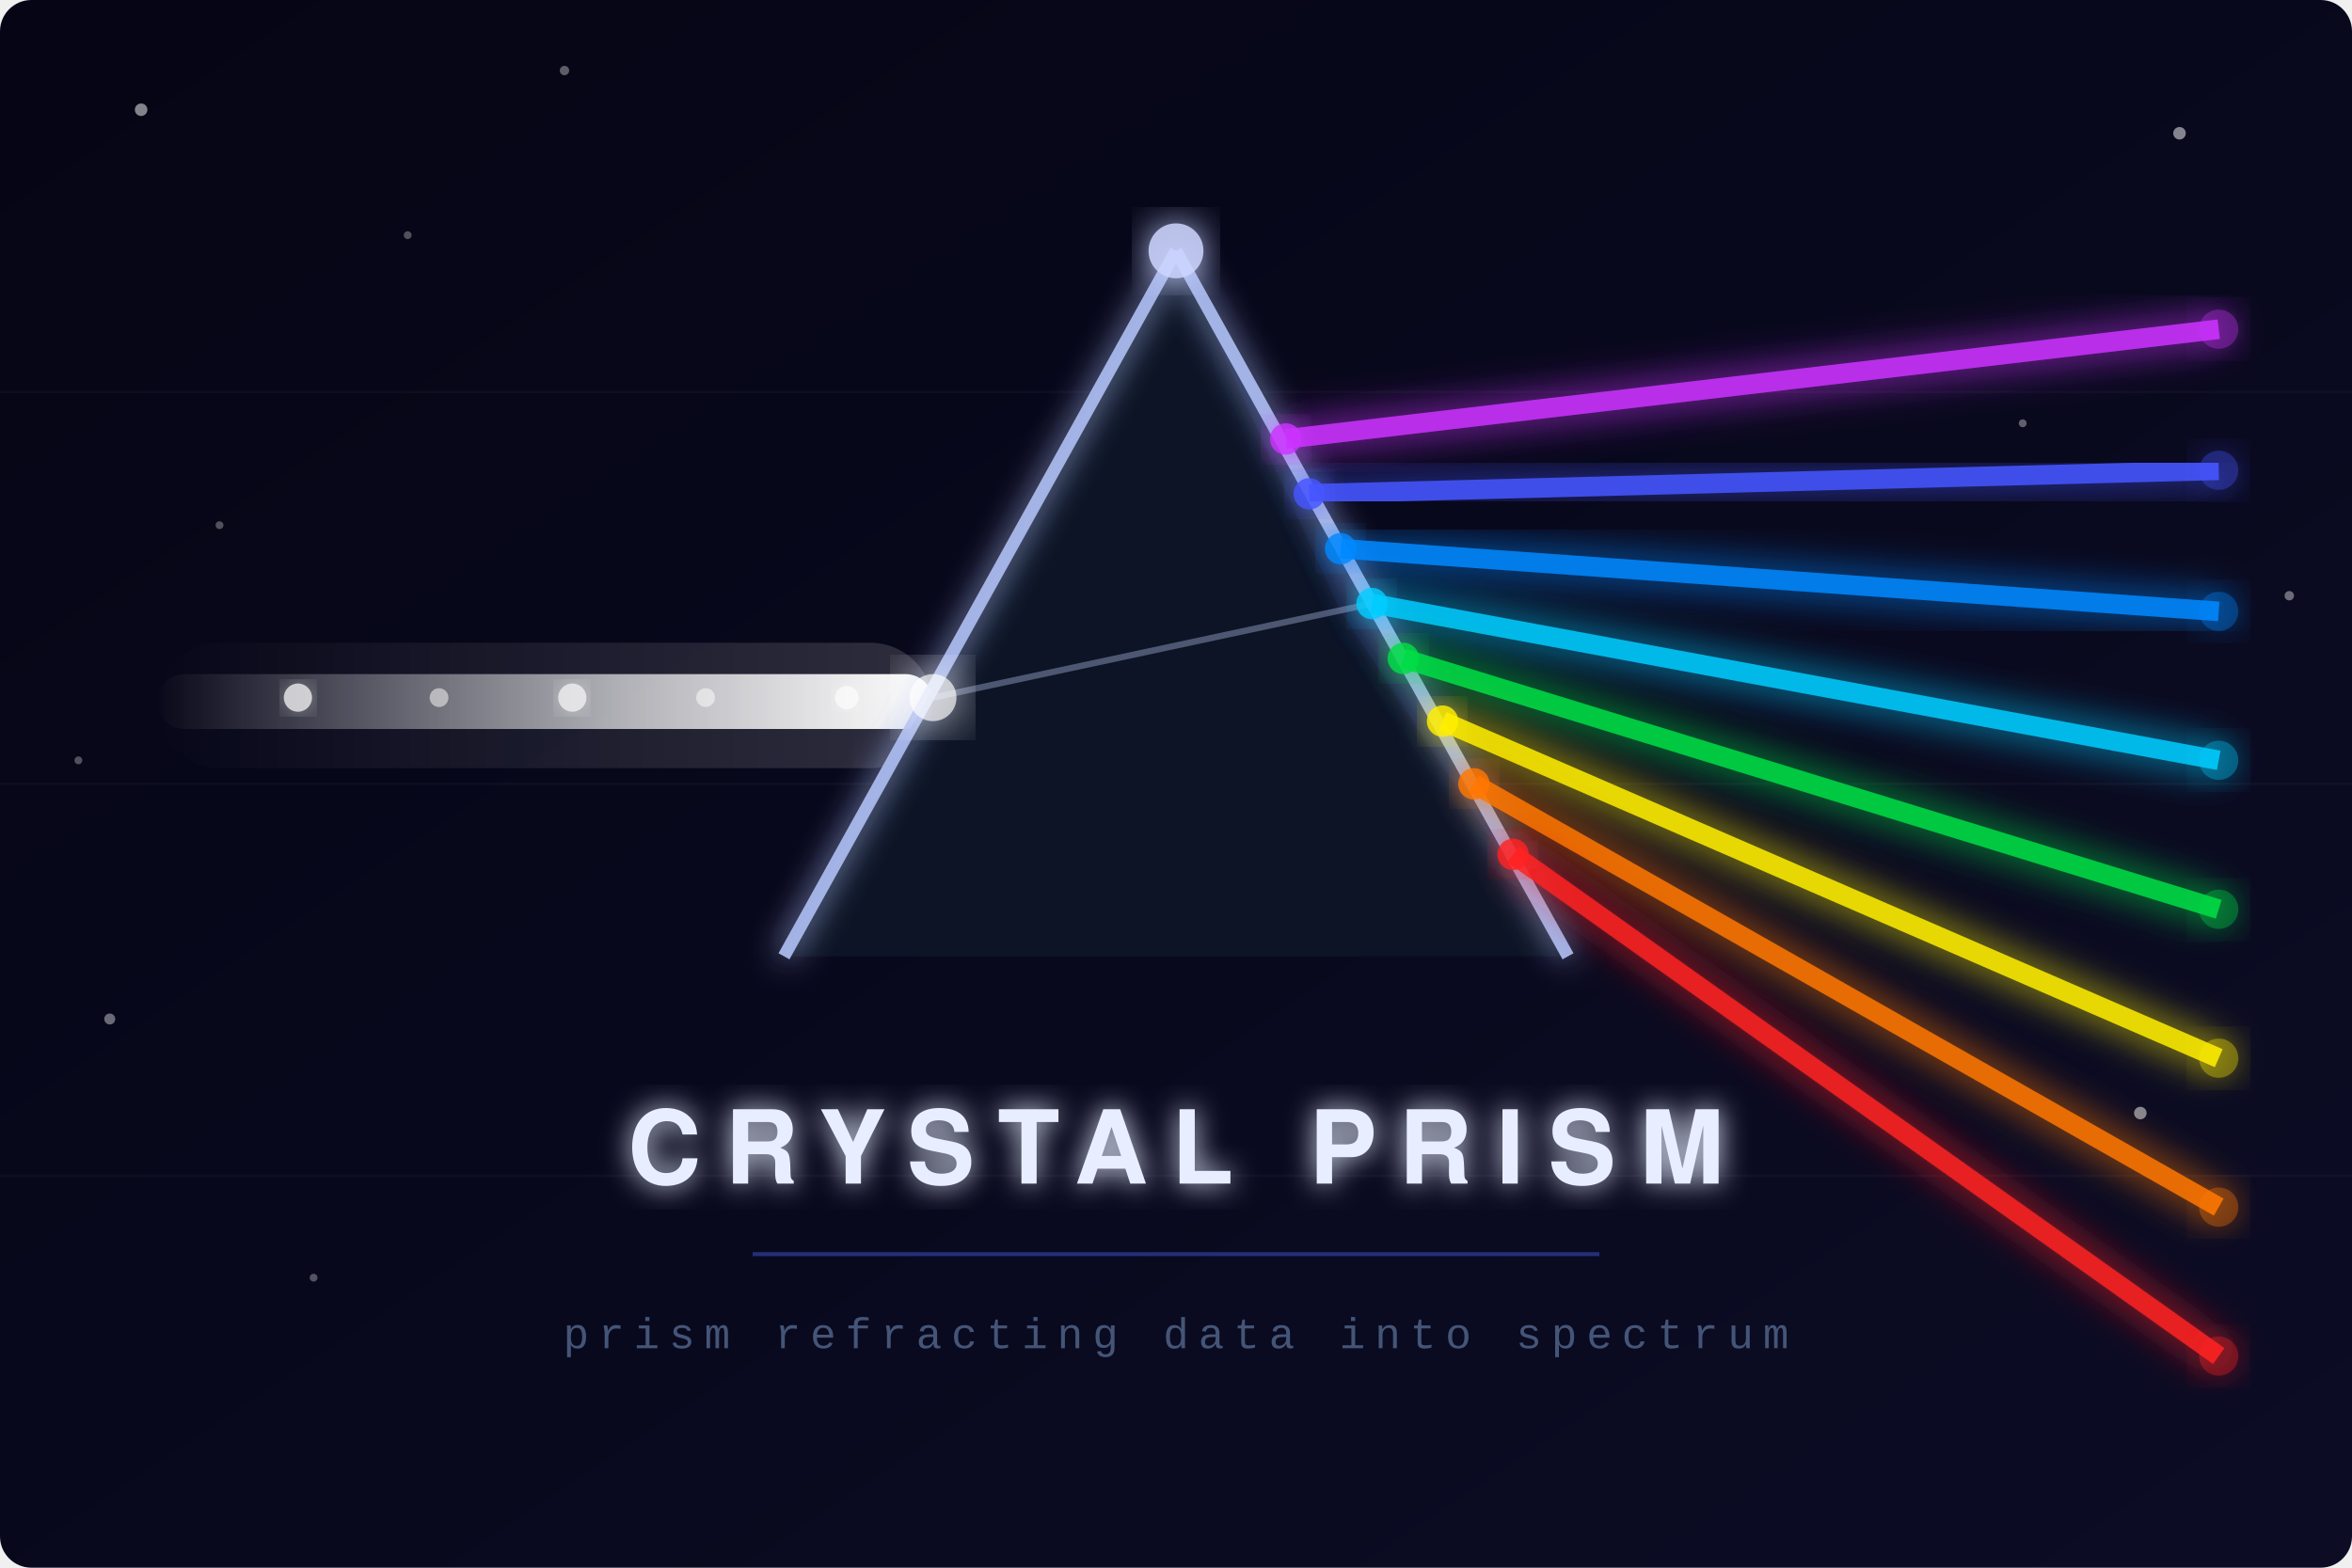
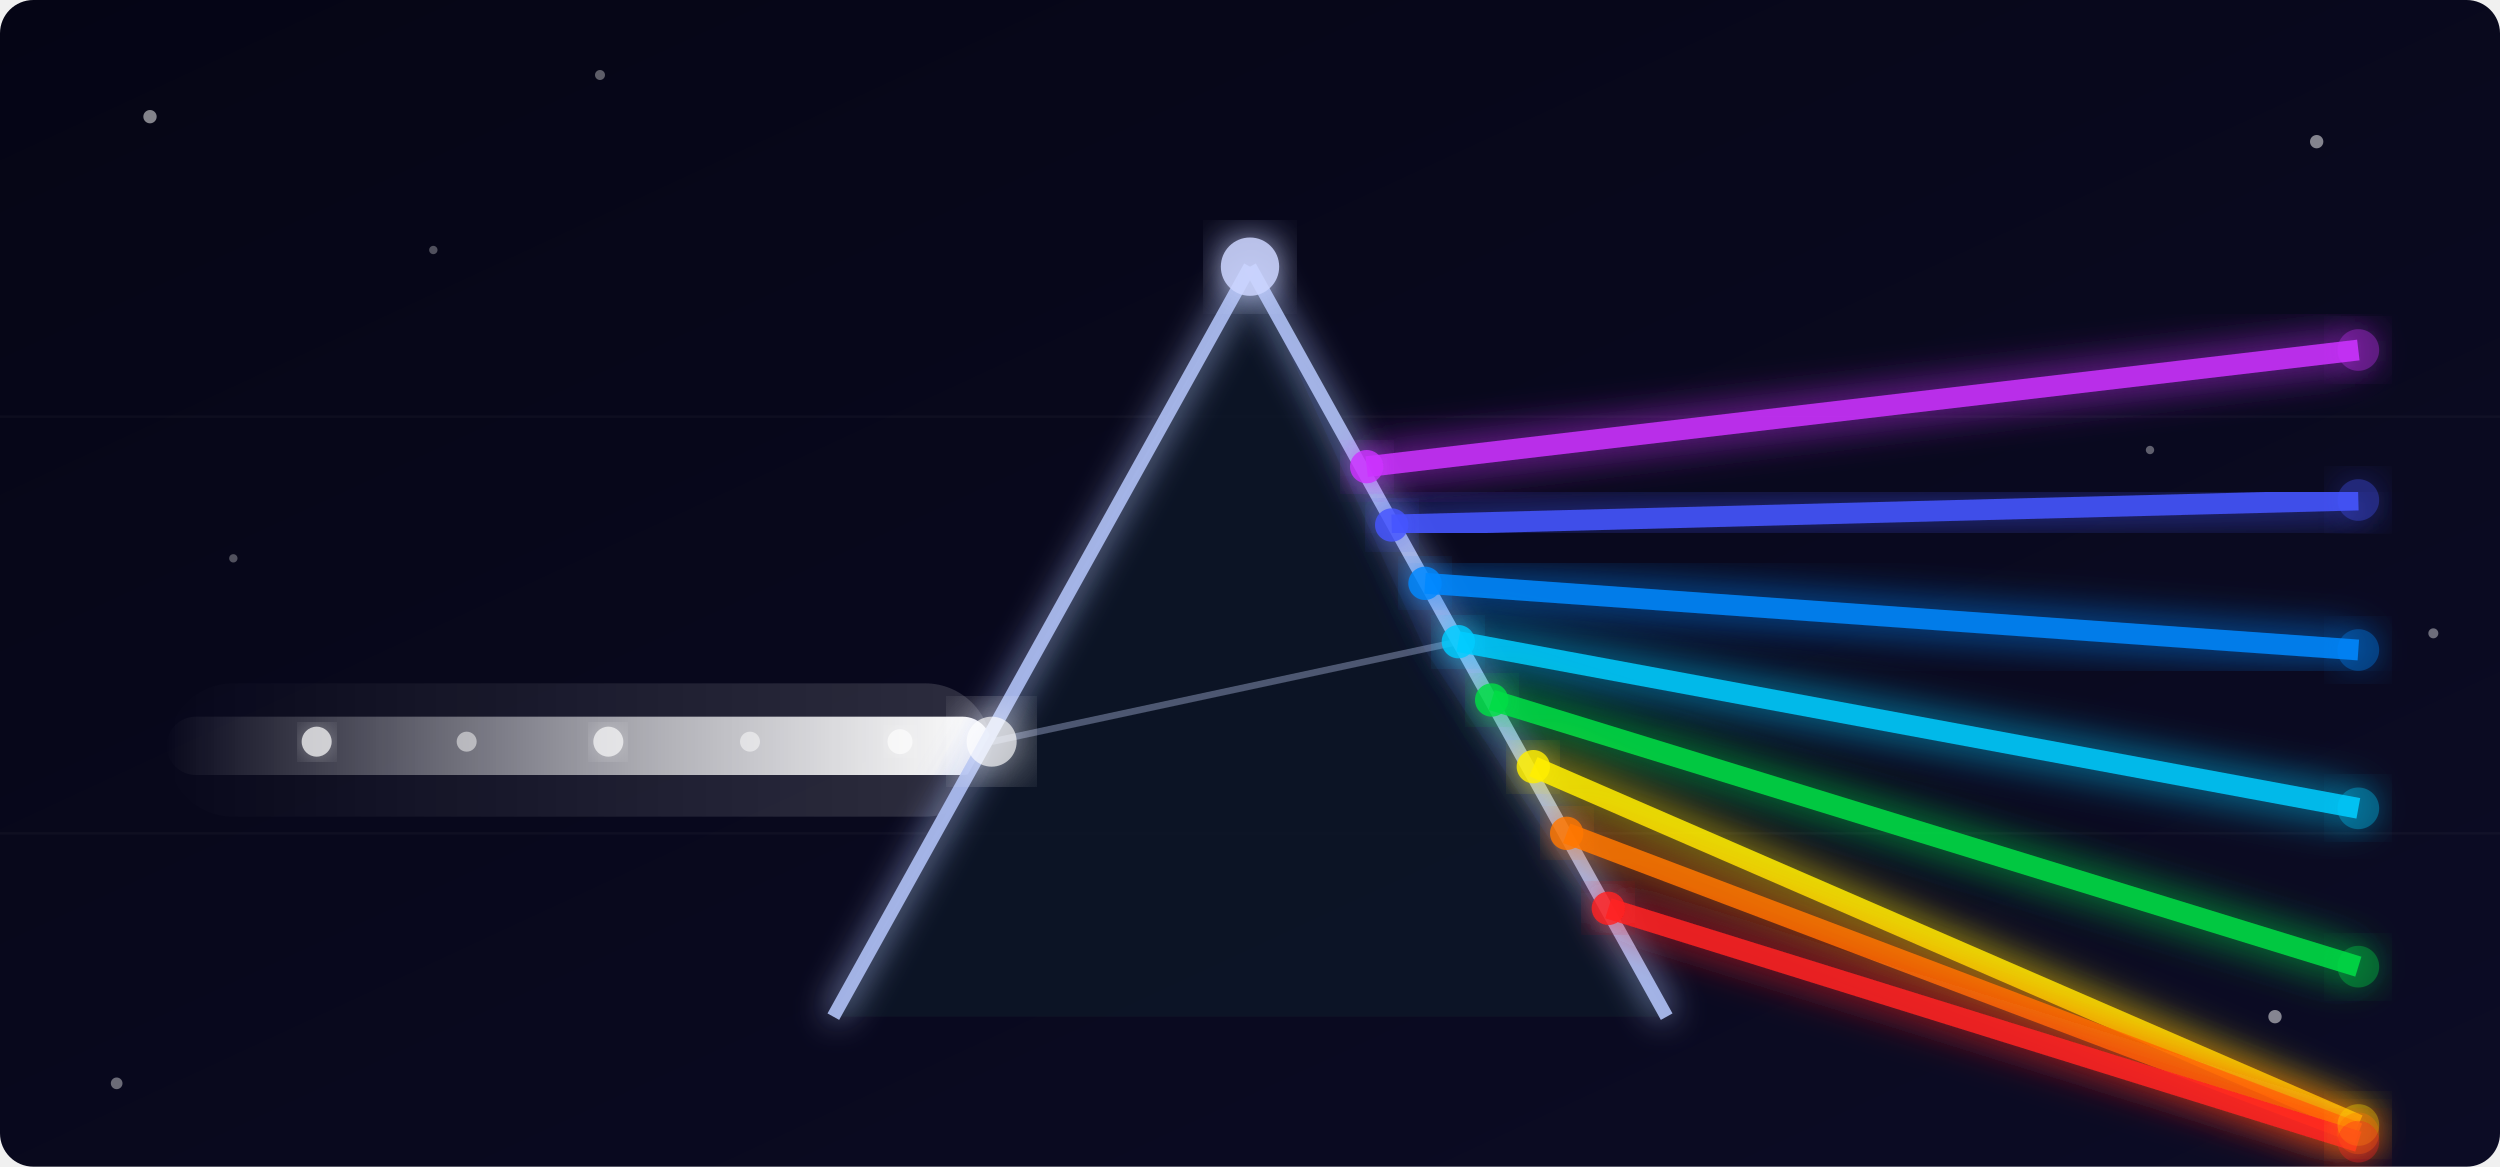
- <svg xmlns="http://www.w3.org/2000/svg" viewBox="0 0 300 200" width="300" height="200">
+ <svg xmlns="http://www.w3.org/2000/svg" viewBox="0 0 300 140" width="300" height="140">
  <defs>
    <linearGradient id="o42bg" x1="0%" y1="0%" x2="100%" y2="100%">
      <stop offset="0%" stop-color="#050515" />
      <stop offset="100%" stop-color="#0c0c25" />
    </linearGradient>
    <linearGradient id="o42beam" x1="0%" y1="0%" x2="100%" y2="0%">
      <stop offset="0%" stop-color="#ffffff" stop-opacity="0" />
      <stop offset="60%" stop-color="#ffffff" stop-opacity="0.65" />
      <stop offset="100%" stop-color="#ffffff" stop-opacity="1" />
    </linearGradient>
    <linearGradient id="o42pfl" x1="0%" y1="0%" x2="100%" y2="100%">
      <stop offset="0%" stop-color="#6677bb" stop-opacity="0.55" />
      <stop offset="100%" stop-color="#1e2a5e" stop-opacity="0.8" />
    </linearGradient>
    <linearGradient id="o42pfr" x1="100%" y1="0%" x2="0%" y2="100%">
      <stop offset="0%" stop-color="#3344aa" stop-opacity="0.3" />
      <stop offset="100%" stop-color="#111830" stop-opacity="0.85" />
    </linearGradient>
    <filter id="o42glow" x="-30%" y="-30%" width="160%" height="160%">
      <feGaussianBlur stdDeviation="2.5" result="b" />
      <feMerge>
        <feMergeNode in="b" />
        <feMergeNode in="SourceGraphic" />
      </feMerge>
    </filter>
    <filter id="o42eglow" x="-40%" y="-40%" width="180%" height="180%">
      <feGaussianBlur stdDeviation="4" result="b" />
      <feMerge>
        <feMergeNode in="b" />
        <feMergeNode in="b" />
        <feMergeNode in="SourceGraphic" />
      </feMerge>
    </filter>
    <filter id="o42pg" x="-15%" y="-15%" width="130%" height="130%">
      <feGaussianBlur stdDeviation="2" result="b" />
      <feMerge>
        <feMergeNode in="b" />
        <feMergeNode in="SourceGraphic" />
      </feMerge>
    </filter>
-     <filter id="o42tg" x="-10%" y="-30%" width="120%" height="160%">
-       <feGaussianBlur stdDeviation="1.8" result="b" />
-       <feMerge>
-         <feMergeNode in="b" />
-         <feMergeNode in="SourceGraphic" />
-       </feMerge>
-     </filter>
  </defs>
-   <rect width="300" height="200" fill="url(#o42bg)" rx="4" />
+   <rect width="300" height="140" fill="url(#o42bg)" rx="4" />
  <line x1="0" y1="50" x2="300" y2="50" stroke="white" stroke-width="0.3" opacity="0.03" />
  <line x1="0" y1="100" x2="300" y2="100" stroke="white" stroke-width="0.3" opacity="0.03" />
-   <line x1="0" y1="150" x2="300" y2="150" stroke="white" stroke-width="0.3" opacity="0.03" />
  <circle cx="18" cy="14" r="0.8" fill="white" opacity="0.5" />
  <circle cx="52" cy="30" r="0.5" fill="white" opacity="0.3" />
  <circle cx="278" cy="17" r="0.8" fill="white" opacity="0.5" />
  <circle cx="258" cy="54" r="0.5" fill="white" opacity="0.35" />
  <circle cx="292" cy="76" r="0.6" fill="white" opacity="0.4" />
  <circle cx="28" cy="67" r="0.5" fill="white" opacity="0.3" />
  <circle cx="14" cy="130" r="0.7" fill="white" opacity="0.4" />
-   <circle cx="273" cy="142" r="0.8" fill="white" opacity="0.5" />
-   <circle cx="40" cy="163" r="0.5" fill="white" opacity="0.3" />
-   <circle cx="10" cy="97" r="0.5" fill="white" opacity="0.3" />
+   <circle cx="273" cy="122" r="0.8" fill="white" opacity="0.5" />
  <circle cx="72" cy="9" r="0.6" fill="white" opacity="0.35" />
  <rect x="20" y="82" width="99" height="16" fill="url(#o42beam)" rx="8" opacity="0.15" />
  <rect x="20" y="86" width="99" height="7" fill="url(#o42beam)" rx="3.5" />
  <circle cx="38" cy="89" r="1.8" fill="white" opacity="0.75" filter="url(#o42pg)" />
  <circle cx="56" cy="89" r="1.2" fill="white" opacity="0.5" />
  <circle cx="73" cy="89" r="1.8" fill="white" opacity="0.7" filter="url(#o42pg)" />
  <circle cx="90" cy="89" r="1.2" fill="white" opacity="0.5" />
  <circle cx="108" cy="89" r="1.5" fill="white" opacity="0.65" filter="url(#o42pg)" />
  <polygon points="100,122 150,32 200,122" fill="#0d1526" opacity="0.95" />
  <polygon points="100,122 150,32 119,89" fill="url(#o42pfl)" filter="url(#o42pg)" opacity="0.65" />
  <polygon points="150,32 200,122 171,78" fill="url(#o42pfr)" filter="url(#o42pg)" opacity="0.5" />
  <line x1="119" y1="89" x2="175" y2="77" stroke="#c5d5ff" stroke-width="0.8" opacity="0.35" />
  <line x1="100" y1="122" x2="150" y2="32" stroke="#aabbee" stroke-width="1.6" filter="url(#o42pg)" opacity="0.95" />
  <line x1="150" y1="32" x2="200" y2="122" stroke="#aabbee" stroke-width="1.6" filter="url(#o42pg)" opacity="0.95" />
  <line x1="100" y1="122" x2="200" y2="122" stroke="#aabbee" stroke-width="1.6" filter="url(#o42pg)" opacity="0.95" />
  <circle cx="150" cy="32" r="3.5" fill="#ccd5ff" opacity="0.9" filter="url(#o42glow)" />
  <circle cx="119" cy="89" r="3" fill="white" opacity="0.75" filter="url(#o42eglow)" />
  <line x1="164" y1="56" x2="283" y2="42" stroke="#cc33ff" stroke-width="2.5" filter="url(#o42glow)" opacity="0.9" />
  <line x1="167" y1="63" x2="283" y2="60" stroke="#4455ff" stroke-width="2.5" filter="url(#o42glow)" opacity="0.9" />
  <line x1="171" y1="70" x2="283" y2="78" stroke="#0088ff" stroke-width="2.5" filter="url(#o42glow)" opacity="0.9" />
  <line x1="175" y1="77" x2="283" y2="97" stroke="#00ccff" stroke-width="2.5" filter="url(#o42glow)" opacity="0.9" />
  <line x1="179" y1="84" x2="283" y2="116" stroke="#00dd44" stroke-width="2.5" filter="url(#o42glow)" opacity="0.9" />
  <line x1="184" y1="92" x2="283" y2="135" stroke="#ffee00" stroke-width="2.5" filter="url(#o42glow)" opacity="0.9" />
-   <line x1="188" y1="100" x2="283" y2="154" stroke="#ff7700" stroke-width="2.5" filter="url(#o42glow)" opacity="0.9" />
-   <line x1="193" y1="109" x2="283" y2="173" stroke="#ff2020" stroke-width="2.5" filter="url(#o42glow)" opacity="0.9" />
+   <line x1="188" y1="100" x2="283" y2="136" stroke="#ff7700" stroke-width="2.5" filter="url(#o42glow)" opacity="0.9" />
+   <line x1="193" y1="109" x2="283" y2="137" stroke="#ff2020" stroke-width="2.5" filter="url(#o42glow)" opacity="0.9" />
  <circle cx="164" cy="56" r="2" fill="#cc33ff" opacity="0.85" filter="url(#o42glow)" />
  <circle cx="167" cy="63" r="2" fill="#4455ff" opacity="0.85" filter="url(#o42glow)" />
  <circle cx="171" cy="70" r="2" fill="#0088ff" opacity="0.85" filter="url(#o42glow)" />
  <circle cx="175" cy="77" r="2" fill="#00ccff" opacity="0.85" filter="url(#o42glow)" />
  <circle cx="179" cy="84" r="2" fill="#00dd44" opacity="0.85" filter="url(#o42glow)" />
  <circle cx="184" cy="92" r="2" fill="#ffee00" opacity="0.85" filter="url(#o42glow)" />
  <circle cx="188" cy="100" r="2" fill="#ff7700" opacity="0.85" filter="url(#o42glow)" />
  <circle cx="193" cy="109" r="2" fill="#ff2020" opacity="0.85" filter="url(#o42glow)" />
  <circle cx="283" cy="42" r="2.5" fill="#cc33ff" opacity="0.4" filter="url(#o42glow)" />
  <circle cx="283" cy="60" r="2.5" fill="#4455ff" opacity="0.4" filter="url(#o42glow)" />
  <circle cx="283" cy="78" r="2.5" fill="#0088ff" opacity="0.4" filter="url(#o42glow)" />
  <circle cx="283" cy="97" r="2.5" fill="#00ccff" opacity="0.4" filter="url(#o42glow)" />
  <circle cx="283" cy="116" r="2.5" fill="#00dd44" opacity="0.4" filter="url(#o42glow)" />
  <circle cx="283" cy="135" r="2.5" fill="#ffee00" opacity="0.4" filter="url(#o42glow)" />
-   <circle cx="283" cy="154" r="2.5" fill="#ff7700" opacity="0.4" filter="url(#o42glow)" />
-   <circle cx="283" cy="173" r="2.5" fill="#ff2020" opacity="0.4" filter="url(#o42glow)" />
-   <text x="150" y="151" font-family="Helvetica,Arial,sans-serif" font-size="13" font-weight="700" fill="#e8eeff" text-anchor="middle" letter-spacing="3" filter="url(#o42tg)">CRYSTAL PRISM</text>
-   <line x1="96" y1="160" x2="204" y2="160" stroke="#3344aa" stroke-width="0.5" opacity="0.65" />
-   <text x="150" y="172" font-family="'Courier New',monospace" font-size="5.5" fill="#445577" text-anchor="middle" letter-spacing="1.2">prism refracting data into spectrum</text>
+   <circle cx="283" cy="136" r="2.5" fill="#ff7700" opacity="0.4" filter="url(#o42glow)" />
+   <circle cx="283" cy="137" r="2.5" fill="#ff2020" opacity="0.4" filter="url(#o42glow)" />
</svg>
